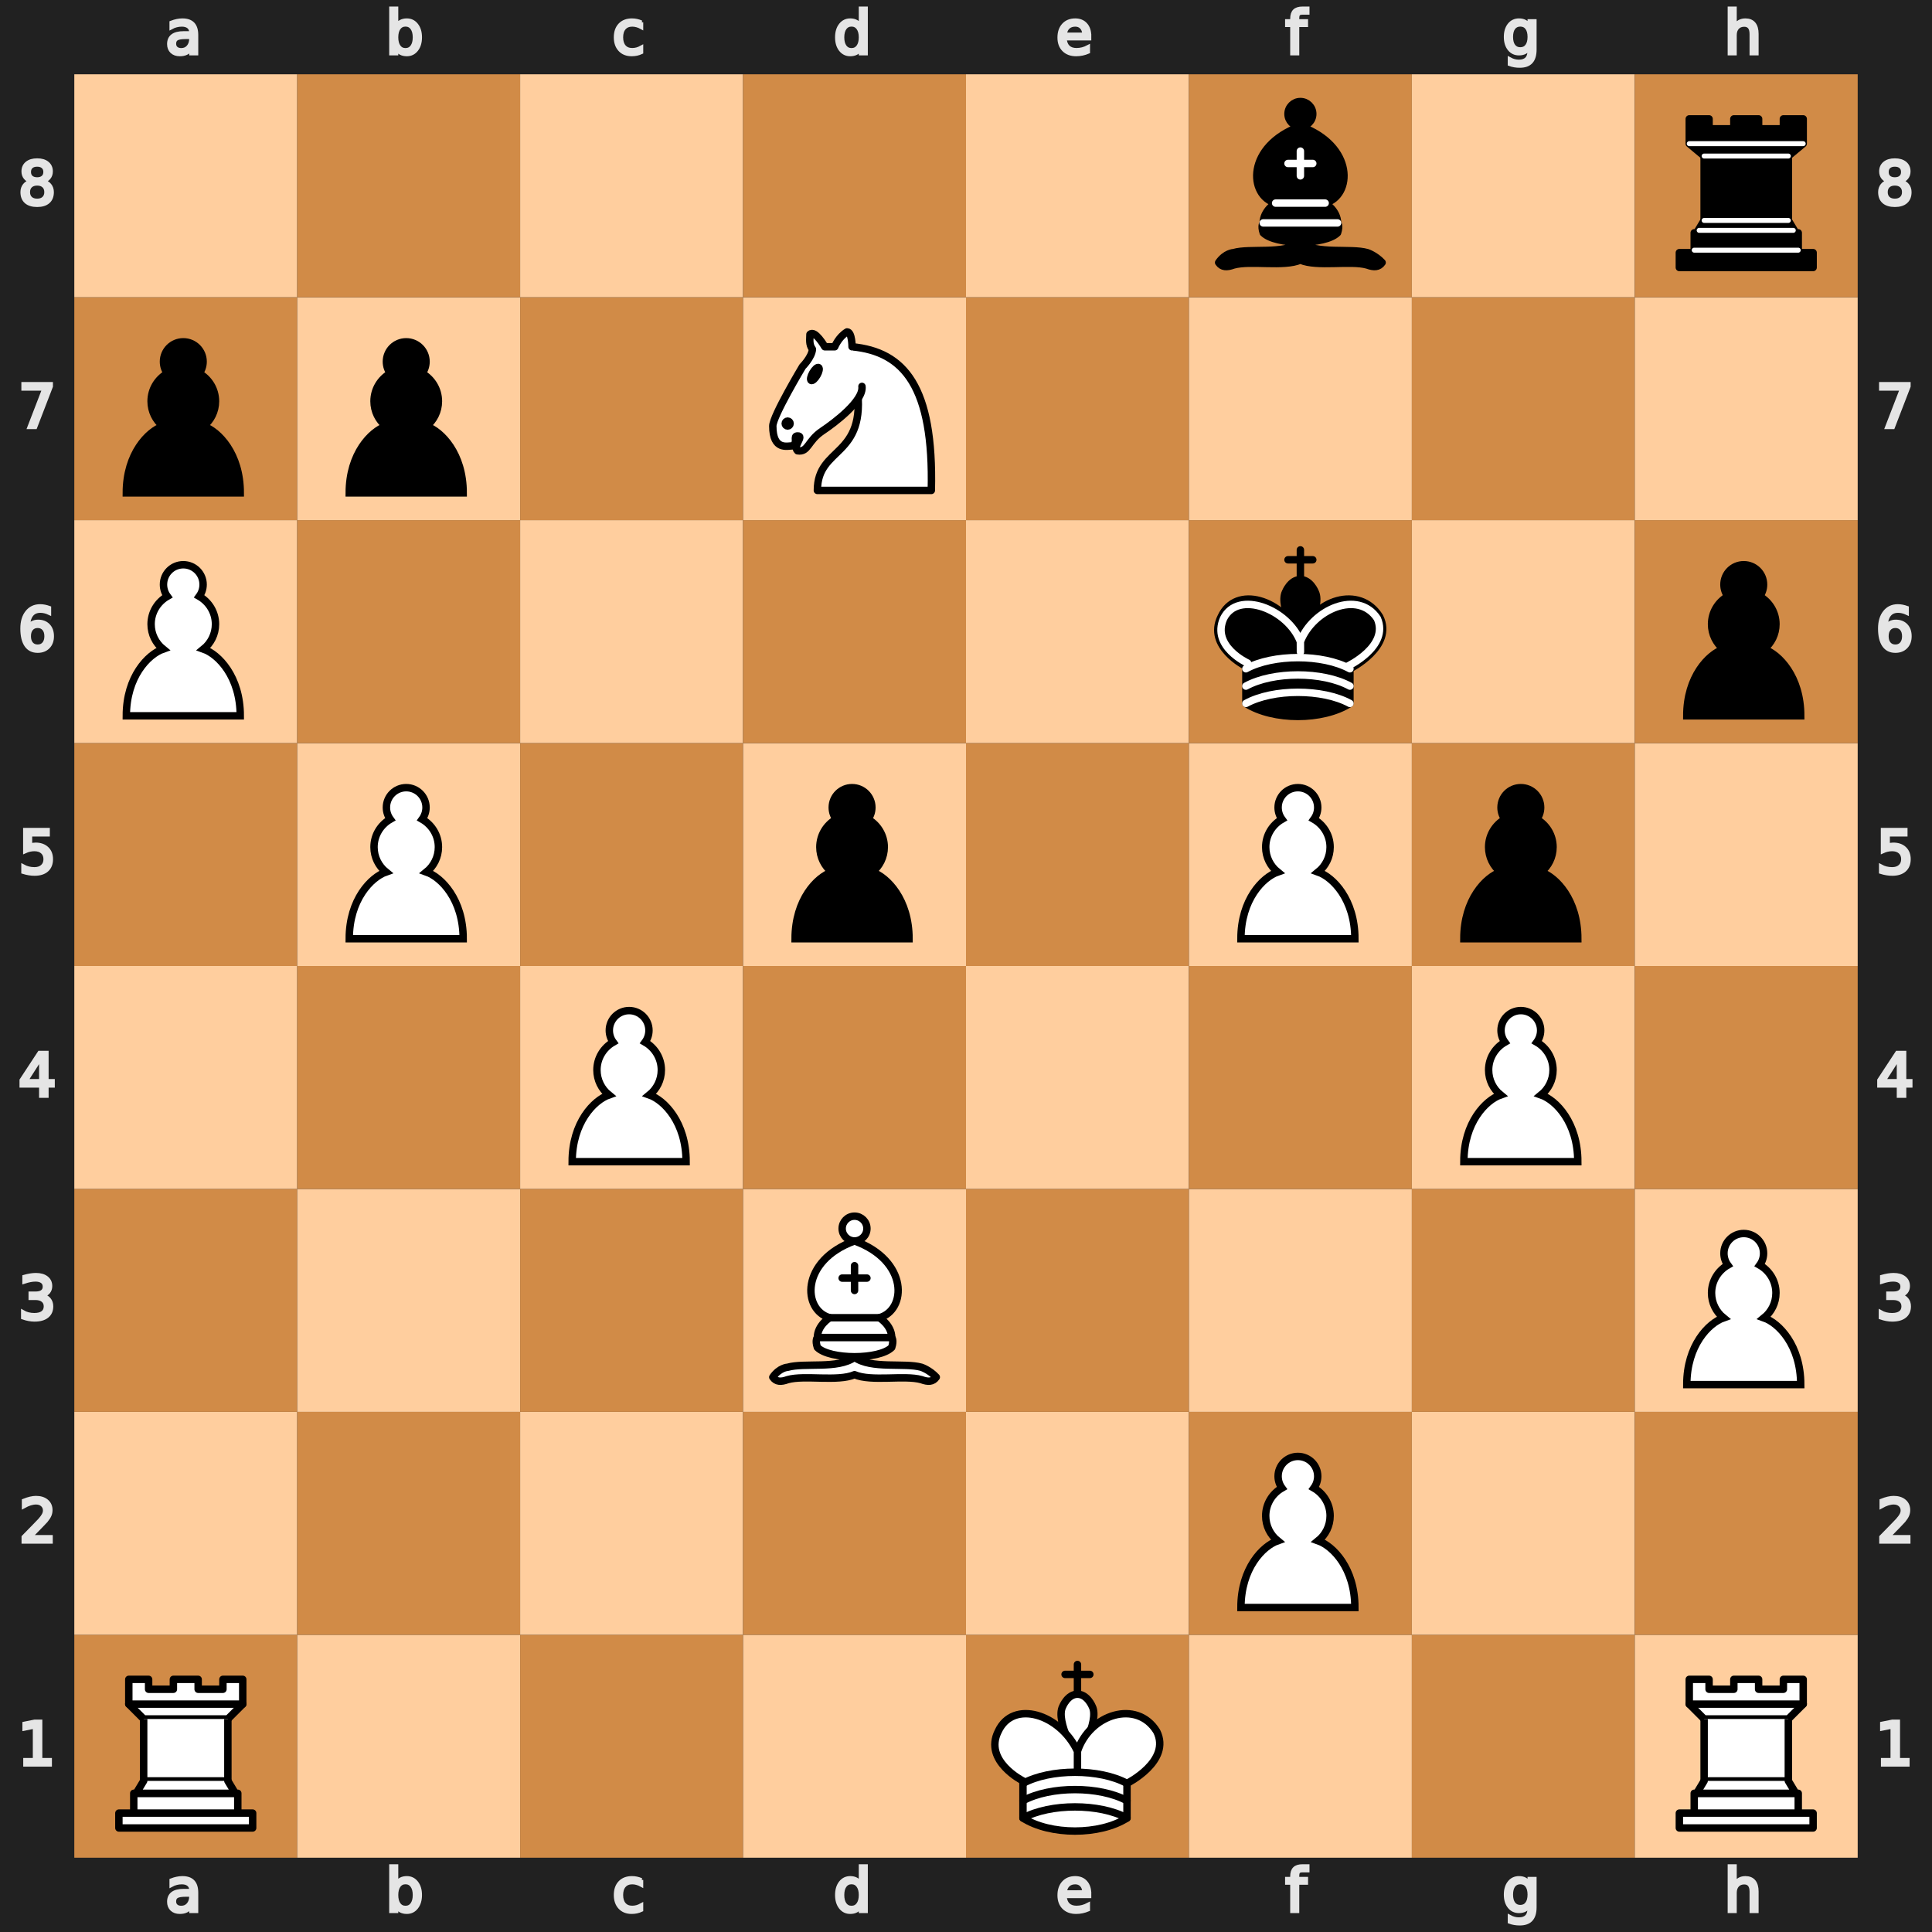
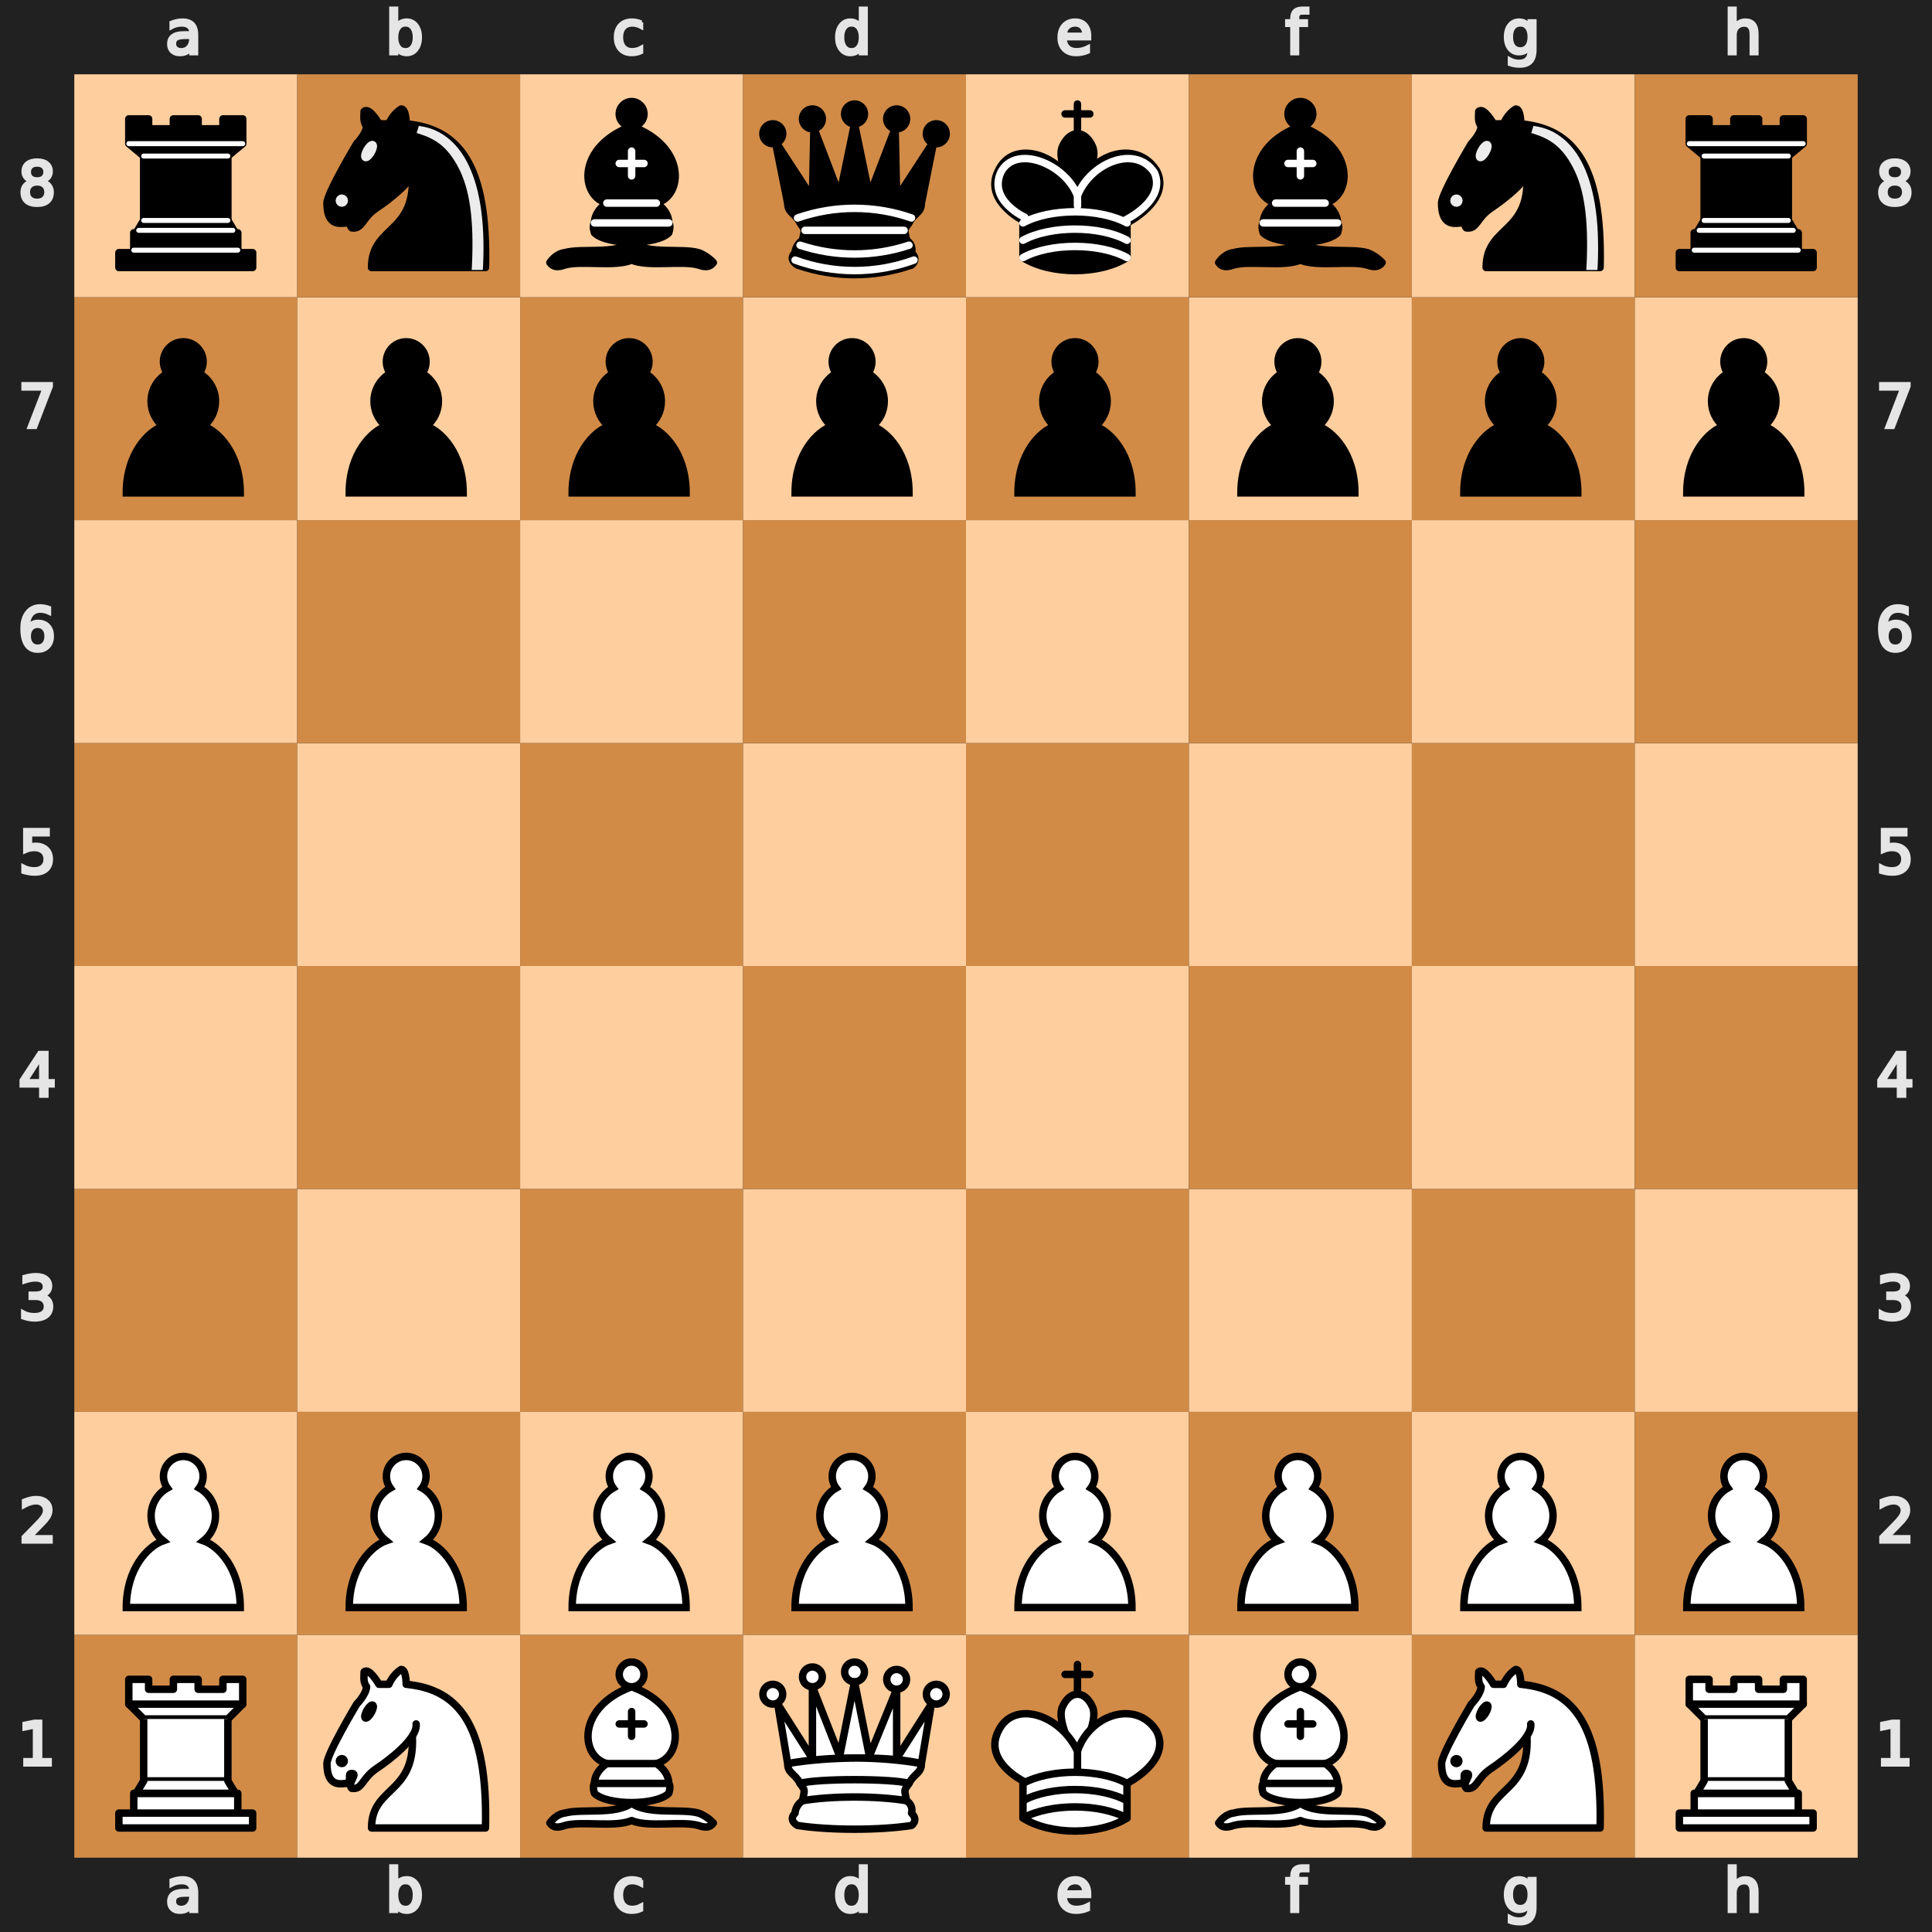
<svg xmlns="http://www.w3.org/2000/svg" xmlns:xlink="http://www.w3.org/1999/xlink" version="1.1" viewBox="0 0 390 390">
  <defs>
    <g id="white-pawn" class="white pawn">
      <path d="M22 9c-2.21 0-4 1.79-4 4 0 .89.29 1.71.78 2.38-1.95 1.12-3.28 3.21-3.28 5.62 0 2.03.94 3.84 2.41 5.03-3 1.06-7.41 5.55-7.41 13.47h23c0-7.92-4.41-12.41-7.41-13.47 1.47-1.19 2.41-3 2.41-5.03 0-2.41-1.33-4.5-3.28-5.62.49-.67.78-1.49.78-2.38 0-2.21-1.79-4-4-4z" fill="#fff" stroke="#000" stroke-width="1.5" stroke-linecap="round" />
    </g>
    <g id="white-knight" class="white knight" fill="none" fill-rule="evenodd" stroke="#000" stroke-width="1.5" stroke-linecap="round" stroke-linejoin="round">
      <path d="M 22,10 C 32.5,11 38.5,18 38,39 L 15,39 C 15,30 25,32.5 23,18" style="fill:#ffffff; stroke:#000000;" />
      <path d="M 24,18 C 24.38,20.91 18.45,25.37 16,27 C 13,29 13.18,31.34 11,31 C 9.958,30.06 12.41,27.96 11,28 C 10,28 11.19,29.23 10,30 C 9,30 5.997,31 6,26 C 6,24 12,14 12,14 C 12,14 13.89,12.1 14,10.5 C 13.27,9.506 13.5,8.5 13.5,7.5 C 14.5,6.5 16.5,10 16.5,10 L 18.5,10 C 18.5,10 19.28,8.008 21,7 C 22,7 22,10 22,10" style="fill:#ffffff; stroke:#000000;" />
      <path d="M 9.5 25.5 A 0.5 0.5 0 1 1 8.5,25.5 A 0.5 0.5 0 1 1 9.5 25.5 z" style="fill:#000000; stroke:#000000;" />
      <path d="M 15 15.5 A 0.5 1.5 0 1 1 14,15.5 A 0.5 1.5 0 1 1 15 15.5 z" transform="matrix(0.866,0.5,-0.5,0.866,9.693,-5.173)" style="fill:#000000; stroke:#000000;" />
    </g>
    <g id="white-bishop" class="white bishop" fill="none" fill-rule="evenodd" stroke="#000" stroke-width="1.5" stroke-linecap="round" stroke-linejoin="round">
      <g fill="#fff" stroke-linecap="butt">
        <path d="M9 36c3.39-.97 10.11.43 13.5-2 3.39 2.43 10.11 1.03 13.5 2 0 0 1.65.54 3 2-.68.97-1.65.99-3 .5-3.39-.97-10.11.46-13.5-1-3.39 1.46-10.11.03-13.5 1-1.354.49-2.323.47-3-.5 1.354-1.94 3-2 3-2zM15 32c2.5 2.5 12.5 2.5 15 0 .5-1.5 0-2 0-2 0-2.5-2.5-4-2.5-4 5.5-1.5 6-11.5-5-15.5-11 4-10.5 14-5 15.5 0 0-2.5 1.5-2.5 4 0 0-.5.5 0 2zM25 8a2.5 2.5 0 1 1-5 0 2.5 2.5 0 1 1 5 0z" />
      </g>
      <path d="M17.5 26h10M15 30h15m-7.5-14.5v5M20 18h5" stroke-linejoin="miter" />
    </g>
    <g id="white-rook" class="white rook" fill="#fff" fill-rule="evenodd" stroke="#000" stroke-width="1.5" stroke-linecap="round" stroke-linejoin="round">
      <path d="M9 39h27v-3H9v3zM12 36v-4h21v4H12zM11 14V9h4v2h5V9h5v2h5V9h4v5" stroke-linecap="butt" />
      <path d="M34 14l-3 3H14l-3-3" />
      <path d="M31 17v12.5H14V17" stroke-linecap="butt" stroke-linejoin="miter" />
      <path d="M31 29.5l1.5 2.5h-20l1.5-2.5" />
      <path d="M11 14h23" fill="none" stroke-linejoin="miter" />
    </g>
+     <g id="white-queen" class="white queen" fill="#fff" fill-rule="evenodd" stroke="#000" stroke-width="1.5" stroke-linecap="round" stroke-linejoin="round">
+       <path d="M8 12a2 2 0 1 1-4 0 2 2 0 1 1 4 0zM24.5 7.5a2 2 0 1 1-4 0 2 2 0 1 1 4 0zM41 12a2 2 0 1 1-4 0 2 2 0 1 1 4 0zM16 8.5a2 2 0 1 1-4 0 2 2 0 1 1 4 0zM33 9a2 2 0 1 1-4 0 2 2 0 1 1 4 0z" />
+       <path d="M9 26c8.5-1.5 21-1.5 27 0l2-12-7 11V11l-5.5 13.5-3-15-3 15-5.5-14V25L7 14l2 12zM9 26c0 2 1.5 2 2.5 4 1 1.5 1 1 .5 3.5-1.5 1-1.5 2.5-1.5 2.5-1.5 1.5.5 2.5.5 2.5 6.5 1 16.5 1 23 0 0 0 1.5-1 0-2.5 0 0 .5-1.5-1-2.5-.5-2.5-.5-2 .5-3.5 1-2 2.5-2 2.5-4-8.5-1.5-18.5-1.5-27 0z" stroke-linecap="butt" />
+       <path d="M11.5 30c3.5-1 18.5-1 22 0M12 33.5c6-1 15-1 21 0" fill="none" />
+     </g>
    <g id="white-king" class="white king" fill="none" fill-rule="evenodd" stroke="#000" stroke-width="1.5" stroke-linecap="round" stroke-linejoin="round">
      <path d="M22.5 11.63V6M20 8h5" stroke-linejoin="miter" />
      <path d="M22.5 25s4.5-7.5 3-10.5c0 0-1-2.5-3-2.5s-3 2.5-3 2.5c-1.5 3 3 10.5 3 10.5" fill="#fff" stroke-linecap="butt" stroke-linejoin="miter" />
      <path d="M11.5 37c5.5 3.5 15.5 3.5 21 0v-7s9-4.5 6-10.5c-4-6.5-13.5-3.5-16 4V27v-3.5c-3.5-7.5-13-10.5-16-4-3 6 5 10 5 10V37z" fill="#fff" />
      <path d="M11.5 30c5.5-3 15.5-3 21 0m-21 3.5c5.5-3 15.5-3 21 0m-21 3.5c5.5-3 15.5-3 21 0" />
    </g>
    <g id="black-pawn" class="black pawn">
      <path d="M22 9c-2.21 0-4 1.79-4 4 0 .89.29 1.71.78 2.38-1.95 1.12-3.28 3.21-3.28 5.62 0 2.03.94 3.84 2.41 5.03-3 1.06-7.41 5.55-7.41 13.47h23c0-7.92-4.41-12.41-7.41-13.47 1.47-1.19 2.41-3 2.41-5.03 0-2.41-1.33-4.5-3.28-5.62.49-.67.78-1.49.78-2.38 0-2.21-1.79-4-4-4z" stroke="#000" stroke-width="1.5" stroke-linecap="round" />
    </g>
+     <g id="black-knight" class="black knight" fill="none" fill-rule="evenodd" stroke="#000" stroke-width="1.5" stroke-linecap="round" stroke-linejoin="round">
+       <path d="M 22,10 C 32.5,11 38.5,18 38,39 L 15,39 C 15,30 25,32.5 23,18" style="fill:#000000; stroke:#000000;" />
+       <path d="M 24,18 C 24.38,20.91 18.45,25.37 16,27 C 13,29 13.18,31.34 11,31 C 9.958,30.06 12.41,27.96 11,28 C 10,28 11.19,29.23 10,30 C 9,30 5.997,31 6,26 C 6,24 12,14 12,14 C 12,14 13.89,12.1 14,10.5 C 13.27,9.506 13.5,8.5 13.5,7.5 C 14.5,6.5 16.5,10 16.5,10 L 18.5,10 C 18.5,10 19.28,8.008 21,7 C 22,7 22,10 22,10" style="fill:#000000; stroke:#000000;" />
+       <path d="M 9.5 25.5 A 0.5 0.5 0 1 1 8.5,25.5 A 0.5 0.5 0 1 1 9.5 25.5 z" style="fill:#ececec; stroke:#ececec;" />
+       <path d="M 15 15.5 A 0.5 1.5 0 1 1 14,15.5 A 0.5 1.5 0 1 1 15 15.5 z" transform="matrix(0.866,0.5,-0.5,0.866,9.693,-5.173)" style="fill:#ececec; stroke:#ececec;" />
+       <path d="M 24.55,10.4 L 24.1,11.85 L 24.6,12 C 27.75,13 30.25,14.49 32.5,18.75 C 34.75,23.01 35.75,29.06 35.25,39 L 35.2,39.5 L 37.45,39.5 L 37.5,39 C 38,28.94 36.62,22.15 34.25,17.66 C 31.88,13.17 28.46,11.02 25.06,10.5 L 24.55,10.4 z " style="fill:#ececec; stroke:none;" />
+     </g>
    <g id="black-bishop" class="black bishop" fill="none" fill-rule="evenodd" stroke="#000" stroke-width="1.5" stroke-linecap="round" stroke-linejoin="round">
      <path d="M9 36c3.39-.97 10.11.43 13.5-2 3.39 2.43 10.11 1.03 13.5 2 0 0 1.65.54 3 2-.68.97-1.65.99-3 .5-3.39-.97-10.11.46-13.5-1-3.39 1.46-10.11.03-13.5 1-1.354.49-2.323.47-3-.5 1.354-1.94 3-2 3-2zm6-4c2.5 2.5 12.5 2.5 15 0 .5-1.5 0-2 0-2 0-2.5-2.5-4-2.5-4 5.5-1.5 6-11.5-5-15.5-11 4-10.5 14-5 15.5 0 0-2.5 1.5-2.5 4 0 0-.5.5 0 2zM25 8a2.5 2.5 0 1 1-5 0 2.5 2.5 0 1 1 5 0z" fill="#000" stroke-linecap="butt" />
      <path d="M17.5 26h10M15 30h15m-7.5-14.5v5M20 18h5" stroke="#fff" stroke-linejoin="miter" />
    </g>
    <g id="black-rook" class="black rook" fill="#000" fill-rule="evenodd" stroke="#000" stroke-width="1.5" stroke-linecap="round" stroke-linejoin="round">
      <path d="M9 39h27v-3H9v3zM12.5 32l1.5-2.5h17l1.5 2.5h-20zM12 36v-4h21v4H12z" stroke-linecap="butt" />
      <path d="M14 29.5v-13h17v13H14z" stroke-linecap="butt" stroke-linejoin="miter" />
      <path d="M14 16.5L11 14h23l-3 2.5H14zM11 14V9h4v2h5V9h5v2h5V9h4v5H11z" stroke-linecap="butt" />
      <path d="M12 35.5h21M13 31.5h19M14 29.5h17M14 16.5h17M11 14h23" fill="none" stroke="#fff" stroke-width="1" stroke-linejoin="miter" />
+     </g>
+     <g id="black-queen" class="black queen" fill="#000" fill-rule="evenodd" stroke="#000" stroke-width="1.5" stroke-linecap="round" stroke-linejoin="round">
+       <g fill="#000" stroke="none">
+         <circle cx="6" cy="12" r="2.75" />
+         <circle cx="14" cy="9" r="2.75" />
+         <circle cx="22.5" cy="8" r="2.75" />
+         <circle cx="31" cy="9" r="2.75" />
+         <circle cx="39" cy="12" r="2.75" />
+       </g>
+       <path d="M9 26c8.5-1.5 21-1.5 27 0l2.5-12.5L31 25l-.3-14.1-5.2 13.6-3-14.5-3 14.5-5.2-13.6L14 25 6.5 13.5 9 26zM9 26c0 2 1.5 2 2.5 4 1 1.5 1 1 .5 3.5-1.5 1-1.5 2.5-1.5 2.5-1.5 1.5.5 2.5.5 2.5 6.5 1 16.5 1 23 0 0 0 1.5-1 0-2.5 0 0 .5-1.5-1-2.5-.5-2.5-.5-2 .5-3.5 1-2 2.5-2 2.5-4-8.5-1.5-18.5-1.5-27 0z" stroke-linecap="butt" />
+       <path d="M11 38.5a35 35 1 0 0 23 0" fill="none" stroke-linecap="butt" />
+       <path d="M11 29a35 35 1 0 1 23 0M12.5 31.5h20M11.5 34.5a35 35 1 0 0 22 0M10.5 37.5a35 35 1 0 0 24 0" fill="none" stroke="#fff" />
    </g>
    <g id="black-king" class="black king" fill="none" fill-rule="evenodd" stroke="#000" stroke-width="1.5" stroke-linecap="round" stroke-linejoin="round">
      <path d="M22.5 11.63V6" stroke-linejoin="miter" />
      <path d="M22.5 25s4.5-7.5 3-10.5c0 0-1-2.5-3-2.5s-3 2.5-3 2.5c-1.5 3 3 10.5 3 10.5" fill="#000" stroke-linecap="butt" stroke-linejoin="miter" />
      <path d="M11.5 37c5.5 3.5 15.5 3.5 21 0v-7s9-4.5 6-10.5c-4-6.5-13.5-3.5-16 4V27v-3.5c-3.5-7.5-13-10.5-16-4-3 6 5 10 5 10V37z" fill="#000" />
      <path d="M20 8h5" stroke-linejoin="miter" />
      <path d="M32 29.5s8.5-4 6.03-9.65C34.15 14 25 18 22.5 24.5l.01 2.1-.01-2.1C20 18 9.906 14 6.997 19.85c-2.497 5.65 4.853 9 4.853 9M11.5 30c5.5-3 15.5-3 21 0m-21 3.5c5.5-3 15.5-3 21 0m-21 3.5c5.5-3 15.5-3 21 0" stroke="#fff" />
    </g>
  </defs>
  <rect x="0" y="0" width="390" height="390" fill="#212121" />
  <g transform="translate(20, 0) scale(0.75, 0.75)" fill="#e5e5e5" stroke="#e5e5e5">
    <path d="M23.328 10.016q-1.742 0-2.414.398-.672.398-.672 1.36 0 .765.5 1.218.508.445 1.375.445 1.196 0 1.914-.843.727-.852.727-2.258v-.32zm2.867-.594v4.992h-1.437v-1.328q-.492.797-1.227 1.18-.734.375-1.797.375-1.343 0-2.14-.75-.79-.758-.79-2.024 0-1.476.985-2.226.992-.75 2.953-.75h2.016V8.75q0-.992-.656-1.531-.649-.547-1.829-.547-.75 0-1.46.18-.711.18-1.368.539V6.062q.79-.304 1.532-.453.742-.156 1.445-.156 1.898 0 2.836.984.937.985.937 2.985z" />
  </g>
  <g transform="translate(20, 375) scale(0.75, 0.75)" fill="#e5e5e5" stroke="#e5e5e5">
    <path d="M23.328 10.016q-1.742 0-2.414.398-.672.398-.672 1.36 0 .765.5 1.218.508.445 1.375.445 1.196 0 1.914-.843.727-.852.727-2.258v-.32zm2.867-.594v4.992h-1.437v-1.328q-.492.797-1.227 1.18-.734.375-1.797.375-1.343 0-2.14-.75-.79-.758-.79-2.024 0-1.476.985-2.226.992-.75 2.953-.75h2.016V8.75q0-.992-.656-1.531-.649-.547-1.829-.547-.75 0-1.46.18-.711.18-1.368.539V6.062q.79-.304 1.532-.453.742-.156 1.445-.156 1.898 0 2.836.984.937.985.937 2.985z" />
  </g>
  <g transform="translate(65, 0) scale(0.75, 0.75)" fill="#e5e5e5" stroke="#e5e5e5">
    <path d="M24.922 10.047q0-1.586-.656-2.485-.649-.906-1.79-.906-1.14 0-1.796.906-.649.899-.649 2.485 0 1.586.649 2.492.656.898 1.797.898 1.14 0 1.789-.898.656-.906.656-2.492zm-4.89-3.055q.452-.781 1.14-1.156.695-.383 1.656-.383 1.594 0 2.586 1.266 1 1.265 1 3.328 0 2.062-1 3.328-.992 1.266-2.586 1.266-.96 0-1.656-.375-.688-.383-1.14-1.164v1.312h-1.446V2.258h1.445z" />
  </g>
  <g transform="translate(65, 375) scale(0.75, 0.75)" fill="#e5e5e5" stroke="#e5e5e5">
    <path d="M24.922 10.047q0-1.586-.656-2.485-.649-.906-1.79-.906-1.14 0-1.796.906-.649.899-.649 2.485 0 1.586.649 2.492.656.898 1.797.898 1.14 0 1.789-.898.656-.906.656-2.492zm-4.89-3.055q.452-.781 1.14-1.156.695-.383 1.656-.383 1.594 0 2.586 1.266 1 1.265 1 3.328 0 2.062-1 3.328-.992 1.266-2.586 1.266-.96 0-1.656-.375-.688-.383-1.14-1.164v1.312h-1.446V2.258h1.445z" />
  </g>
  <g transform="translate(110, 0) scale(0.75, 0.75)" fill="#e5e5e5" stroke="#e5e5e5">
    <path d="M25.96 6v1.344q-.608-.336-1.226-.5-.609-.172-1.234-.172-1.398 0-2.172.89-.773.883-.773 2.485 0 1.601.773 2.492.774.883 2.172.883.625 0 1.234-.164.618-.172 1.227-.508v1.328q-.602.281-1.25.422-.64.14-1.367.14-1.977 0-3.14-1.242-1.165-1.242-1.165-3.351 0-2.14 1.172-3.367 1.18-1.227 3.227-1.227.664 0 1.296.14.633.134 1.227.407z" />
  </g>
  <g transform="translate(110, 375) scale(0.75, 0.75)" fill="#e5e5e5" stroke="#e5e5e5">
    <path d="M25.96 6v1.344q-.608-.336-1.226-.5-.609-.172-1.234-.172-1.398 0-2.172.89-.773.883-.773 2.485 0 1.601.773 2.492.774.883 2.172.883.625 0 1.234-.164.618-.172 1.227-.508v1.328q-.602.281-1.25.422-.64.14-1.367.14-1.977 0-3.14-1.242-1.165-1.242-1.165-3.351 0-2.14 1.172-3.367 1.18-1.227 3.227-1.227.664 0 1.296.14.633.134 1.227.407z" />
  </g>
  <g transform="translate(155, 0) scale(0.75, 0.75)" fill="#e5e5e5" stroke="#e5e5e5">
    <path d="M24.973 6.992V2.258h1.437v12.156h-1.437v-1.312q-.453.78-1.149 1.164-.687.375-1.656.375-1.586 0-2.586-1.266-.992-1.266-.992-3.328 0-2.063.992-3.328 1-1.266 2.586-1.266.969 0 1.656.383.696.375 1.149 1.156zm-4.899 3.055q0 1.586.649 2.492.656.898 1.797.898 1.14 0 1.796-.898.657-.906.657-2.492 0-1.586-.657-2.485-.656-.906-1.796-.906-1.141 0-1.797.906-.649.899-.649 2.485z" />
  </g>
  <g transform="translate(155, 375) scale(0.75, 0.75)" fill="#e5e5e5" stroke="#e5e5e5">
    <path d="M24.973 6.992V2.258h1.437v12.156h-1.437v-1.312q-.453.78-1.149 1.164-.687.375-1.656.375-1.586 0-2.586-1.266-.992-1.266-.992-3.328 0-2.063.992-3.328 1-1.266 2.586-1.266.969 0 1.656.383.696.375 1.149 1.156zm-4.899 3.055q0 1.586.649 2.492.656.898 1.797.898 1.14 0 1.796-.898.657-.906.657-2.492 0-1.586-.657-2.485-.656-.906-1.796-.906-1.141 0-1.797.906-.649.899-.649 2.485z" />
  </g>
  <g transform="translate(200, 0) scale(0.75, 0.75)" fill="#e5e5e5" stroke="#e5e5e5">
    <path d="M26.555 9.68v.703h-6.61q.094 1.484.89 2.265.806.774 2.235.774.828 0 1.602-.203.781-.203 1.547-.61v1.36q-.774.328-1.586.5-.813.172-1.649.172-2.093 0-3.32-1.22-1.219-1.218-1.219-3.296 0-2.148 1.157-3.406 1.164-1.266 3.132-1.266 1.766 0 2.79 1.14 1.03 1.134 1.03 3.087zm-1.438-.422q-.015-1.18-.664-1.883-.64-.703-1.703-.703-1.203 0-1.93.68-.718.68-.828 1.914z" />
  </g>
  <g transform="translate(200, 375) scale(0.75, 0.75)" fill="#e5e5e5" stroke="#e5e5e5">
    <path d="M26.555 9.68v.703h-6.61q.094 1.484.89 2.265.806.774 2.235.774.828 0 1.602-.203.781-.203 1.547-.61v1.36q-.774.328-1.586.5-.813.172-1.649.172-2.093 0-3.32-1.22-1.219-1.218-1.219-3.296 0-2.148 1.157-3.406 1.164-1.266 3.132-1.266 1.766 0 2.79 1.14 1.03 1.134 1.03 3.087zm-1.438-.422q-.015-1.18-.664-1.883-.64-.703-1.703-.703-1.203 0-1.93.68-.718.68-.828 1.914z" />
  </g>
  <g transform="translate(245, 0) scale(0.75, 0.75)" fill="#e5e5e5" stroke="#e5e5e5">
    <path d="M25.285 2.258v1.195H23.91q-.773 0-1.078.313-.297.312-.297 1.125v.773h2.367v1.117h-2.367v7.633H21.09V6.781h-1.375V5.664h1.375v-.61q0-1.46.68-2.124.68-.672 2.156-.672z" />
  </g>
  <g transform="translate(245, 375) scale(0.75, 0.75)" fill="#e5e5e5" stroke="#e5e5e5">
    <path d="M25.285 2.258v1.195H23.91q-.773 0-1.078.313-.297.312-.297 1.125v.773h2.367v1.117h-2.367v7.633H21.09V6.781h-1.375V5.664h1.375v-.61q0-1.46.68-2.124.68-.672 2.156-.672z" />
  </g>
  <g transform="translate(290, 0) scale(0.75, 0.75)" fill="#e5e5e5" stroke="#e5e5e5">
    <path d="M24.973 9.937q0-1.562-.649-2.421-.64-.86-1.804-.86-1.157 0-1.805.86-.64.859-.64 2.421 0 1.555.64 2.415.648.859 1.805.859 1.164 0 1.804-.86.649-.859.649-2.414zm1.437 3.391q0 2.234-.992 3.32-.992 1.094-3.04 1.094-.757 0-1.429-.117-.672-.11-1.304-.344v-1.398q.632.344 1.25.508.617.164 1.257.164 1.414 0 2.118-.743.703-.734.703-2.226v-.711q-.446.773-1.141 1.156-.695.383-1.664.383-1.61 0-2.594-1.227-.984-1.226-.984-3.25 0-2.03.984-3.257.985-1.227 2.594-1.227.969 0 1.664.383t1.14 1.156V5.664h1.438z" />
  </g>
  <g transform="translate(290, 375) scale(0.75, 0.75)" fill="#e5e5e5" stroke="#e5e5e5">
    <path d="M24.973 9.937q0-1.562-.649-2.421-.64-.86-1.804-.86-1.157 0-1.805.86-.64.859-.64 2.421 0 1.555.64 2.415.648.859 1.805.859 1.164 0 1.804-.86.649-.859.649-2.414zm1.437 3.391q0 2.234-.992 3.32-.992 1.094-3.04 1.094-.757 0-1.429-.117-.672-.11-1.304-.344v-1.398q.632.344 1.25.508.617.164 1.257.164 1.414 0 2.118-.743.703-.734.703-2.226v-.711q-.446.773-1.141 1.156-.695.383-1.664.383-1.61 0-2.594-1.227-.984-1.226-.984-3.25 0-2.03.984-3.257.985-1.227 2.594-1.227.969 0 1.664.383t1.14 1.156V5.664h1.438z" />
  </g>
  <g transform="translate(335, 0) scale(0.75, 0.75)" fill="#e5e5e5" stroke="#e5e5e5">
    <path d="M26.164 9.133v5.281h-1.437V9.18q0-1.243-.485-1.86-.484-.617-1.453-.617-1.164 0-1.836.742-.672.742-.672 2.024v4.945h-1.445V2.258h1.445v4.765q.516-.789 1.211-1.18.703-.39 1.617-.39 1.508 0 2.282.938.773.93.773 2.742z" />
  </g>
  <g transform="translate(335, 375) scale(0.75, 0.75)" fill="#e5e5e5" stroke="#e5e5e5">
    <path d="M26.164 9.133v5.281h-1.437V9.18q0-1.243-.485-1.86-.484-.617-1.453-.617-1.164 0-1.836.742-.672.742-.672 2.024v4.945h-1.445V2.258h1.445v4.765q.516-.789 1.211-1.18.703-.39 1.617-.39 1.508 0 2.282.938.773.93.773 2.742z" />
  </g>
  <g transform="translate(0, 335) scale(0.75, 0.75)" fill="#e5e5e5" stroke="#e5e5e5">
    <path d="M6.754 26.996h2.578v-8.898l-2.805.562v-1.437l2.79-.563h1.578v10.336h2.578v1.328h-6.72z" />
  </g>
  <g transform="translate(375, 335) scale(0.75, 0.75)" fill="#e5e5e5" stroke="#e5e5e5">
    <path d="M6.754 26.996h2.578v-8.898l-2.805.562v-1.437l2.79-.563h1.578v10.336h2.578v1.328h-6.72z" />
  </g>
  <g transform="translate(0, 290) scale(0.75, 0.75)" fill="#e5e5e5" stroke="#e5e5e5">
    <path d="M8.195 26.996h5.508v1.328H6.297v-1.328q.898-.93 2.445-2.492 1.555-1.57 1.953-2.024.758-.851 1.055-1.437.305-.594.305-1.164 0-.93-.657-1.516-.648-.586-1.695-.586-.742 0-1.57.258-.82.258-1.758.781v-1.593q.953-.383 1.781-.578.828-.196 1.516-.196 1.812 0 2.89.906 1.079.907 1.079 2.422 0 .72-.274 1.368-.265.64-.976 1.515-.196.227-1.243 1.313-1.046 1.078-2.953 3.023z" />
  </g>
  <g transform="translate(375, 290) scale(0.75, 0.75)" fill="#e5e5e5" stroke="#e5e5e5">
    <path d="M8.195 26.996h5.508v1.328H6.297v-1.328q.898-.93 2.445-2.492 1.555-1.57 1.953-2.024.758-.851 1.055-1.437.305-.594.305-1.164 0-.93-.657-1.516-.648-.586-1.695-.586-.742 0-1.57.258-.82.258-1.758.781v-1.593q.953-.383 1.781-.578.828-.196 1.516-.196 1.812 0 2.89.906 1.079.907 1.079 2.422 0 .72-.274 1.368-.265.64-.976 1.515-.196.227-1.243 1.313-1.046 1.078-2.953 3.023z" />
  </g>
  <g transform="translate(0, 245) scale(0.75, 0.75)" fill="#e5e5e5" stroke="#e5e5e5">
    <path d="M11.434 22.035q1.132.242 1.765 1.008.64.766.64 1.89 0 1.727-1.187 2.672-1.187.946-3.375.946-.734 0-1.515-.149-.774-.14-1.602-.43V26.45q.656.383 1.438.578.78.196 1.632.196 1.485 0 2.258-.586.782-.586.782-1.703 0-1.032-.727-1.61-.719-.586-2.008-.586h-1.36v-1.297h1.423q1.164 0 1.78-.46.618-.47.618-1.344 0-.899-.64-1.375-.633-.485-1.82-.485-.65 0-1.391.141-.743.14-1.633.437V16.95q.898-.25 1.68-.375.788-.125 1.484-.125 1.797 0 2.844.82 1.046.813 1.046 2.204 0 .968-.554 1.64-.555.664-1.578.922z" />
  </g>
  <g transform="translate(375, 245) scale(0.75, 0.75)" fill="#e5e5e5" stroke="#e5e5e5">
    <path d="M11.434 22.035q1.132.242 1.765 1.008.64.766.64 1.89 0 1.727-1.187 2.672-1.187.946-3.375.946-.734 0-1.515-.149-.774-.14-1.602-.43V26.45q.656.383 1.438.578.78.196 1.632.196 1.485 0 2.258-.586.782-.586.782-1.703 0-1.032-.727-1.61-.719-.586-2.008-.586h-1.36v-1.297h1.423q1.164 0 1.78-.46.618-.47.618-1.344 0-.899-.64-1.375-.633-.485-1.82-.485-.65 0-1.391.141-.743.14-1.633.437V16.95q.898-.25 1.68-.375.788-.125 1.484-.125 1.797 0 2.844.82 1.046.813 1.046 2.204 0 .968-.554 1.64-.555.664-1.578.922z" />
  </g>
  <g transform="translate(0, 200) scale(0.75, 0.75)" fill="#e5e5e5" stroke="#e5e5e5">
    <path d="M11.016 18.035L7.03 24.262h3.985zm-.414-1.375h1.984v7.602h1.664v1.312h-1.664v2.75h-1.57v-2.75H5.75v-1.523z" />
  </g>
  <g transform="translate(375, 200) scale(0.75, 0.75)" fill="#e5e5e5" stroke="#e5e5e5">
    <path d="M11.016 18.035L7.03 24.262h3.985zm-.414-1.375h1.984v7.602h1.664v1.312h-1.664v2.75h-1.57v-2.75H5.75v-1.523z" />
  </g>
  <g transform="translate(0, 155) scale(0.75, 0.75)" fill="#e5e5e5" stroke="#e5e5e5">
    <path d="M6.719 16.66h6.195v1.328h-4.75v2.86q.344-.118.688-.172.343-.063.687-.063 1.953 0 3.094 1.07 1.14 1.07 1.14 2.899 0 1.883-1.171 2.93-1.172 1.039-3.305 1.039-.735 0-1.5-.125-.758-.125-1.57-.375v-1.586q.703.383 1.453.57.75.188 1.586.188 1.351 0 2.14-.711.79-.711.79-1.93 0-1.219-.79-1.93-.789-.71-2.14-.71-.633 0-1.266.14-.625.14-1.281.438z" />
  </g>
  <g transform="translate(375, 155) scale(0.75, 0.75)" fill="#e5e5e5" stroke="#e5e5e5">
    <path d="M6.719 16.66h6.195v1.328h-4.75v2.86q.344-.118.688-.172.343-.063.687-.063 1.953 0 3.094 1.07 1.14 1.07 1.14 2.899 0 1.883-1.171 2.93-1.172 1.039-3.305 1.039-.735 0-1.5-.125-.758-.125-1.57-.375v-1.586q.703.383 1.453.57.75.188 1.586.188 1.351 0 2.14-.711.79-.711.79-1.93 0-1.219-.79-1.93-.789-.71-2.14-.71-.633 0-1.266.14-.625.14-1.281.438z" />
  </g>
  <g transform="translate(0, 110) scale(0.75, 0.75)" fill="#e5e5e5" stroke="#e5e5e5">
    <path d="M10.137 21.863q-1.063 0-1.688.727-.617.726-.617 1.992 0 1.258.617 1.992.625.727 1.688.727 1.062 0 1.68-.727.624-.734.624-1.992 0-1.266-.625-1.992-.617-.727-1.68-.727zm3.133-4.945v1.437q-.594-.28-1.204-.43-.601-.148-1.195-.148-1.562 0-2.39 1.055-.82 1.055-.938 3.188.46-.68 1.156-1.04.696-.367 1.531-.367 1.758 0 2.774 1.07 1.023 1.063 1.023 2.899 0 1.797-1.062 2.883-1.063 1.086-2.828 1.086-2.024 0-3.094-1.547-1.07-1.555-1.07-4.5 0-2.766 1.312-4.406 1.313-1.649 3.524-1.649.593 0 1.195.117.61.118 1.266.352z" />
  </g>
  <g transform="translate(375, 110) scale(0.75, 0.75)" fill="#e5e5e5" stroke="#e5e5e5">
    <path d="M10.137 21.863q-1.063 0-1.688.727-.617.726-.617 1.992 0 1.258.617 1.992.625.727 1.688.727 1.062 0 1.68-.727.624-.734.624-1.992 0-1.266-.625-1.992-.617-.727-1.68-.727zm3.133-4.945v1.437q-.594-.28-1.204-.43-.601-.148-1.195-.148-1.562 0-2.39 1.055-.82 1.055-.938 3.188.46-.68 1.156-1.04.696-.367 1.531-.367 1.758 0 2.774 1.07 1.023 1.063 1.023 2.899 0 1.797-1.062 2.883-1.063 1.086-2.828 1.086-2.024 0-3.094-1.547-1.07-1.555-1.07-4.5 0-2.766 1.312-4.406 1.313-1.649 3.524-1.649.593 0 1.195.117.61.118 1.266.352z" />
  </g>
  <g transform="translate(0, 65) scale(0.75, 0.75)" fill="#e5e5e5" stroke="#e5e5e5">
    <path d="M6.25 16.66h7.5v.672L9.516 28.324H7.867l3.985-10.336H6.25z" />
  </g>
  <g transform="translate(375, 65) scale(0.75, 0.75)" fill="#e5e5e5" stroke="#e5e5e5">
    <path d="M6.25 16.66h7.5v.672L9.516 28.324H7.867l3.985-10.336H6.25z" />
  </g>
  <g transform="translate(0, 20) scale(0.75, 0.75)" fill="#e5e5e5" stroke="#e5e5e5">
    <path d="M10 22.785q-1.125 0-1.773.602-.641.601-.641 1.656t.64 1.656q.649.602 1.774.602t1.773-.602q.649-.61.649-1.656 0-1.055-.649-1.656-.64-.602-1.773-.602zm-1.578-.672q-1.016-.25-1.586-.945-.563-.695-.563-1.695 0-1.399.993-2.211 1-.813 2.734-.813 1.742 0 2.734.813.993.812.993 2.21 0 1-.57 1.696-.563.695-1.571.945 1.14.266 1.773 1.04.641.773.641 1.89 0 1.695-1.04 2.602-1.03.906-2.96.906t-2.969-.906Q6 26.738 6 25.043q0-1.117.64-1.89.641-.774 1.782-1.04zm-.578-2.492q0 .906.562 1.414.57.508 1.594.508 1.016 0 1.586-.508.578-.508.578-1.414 0-.906-.578-1.414-.57-.508-1.586-.508-1.023 0-1.594.508-.562.508-.562 1.414z" />
  </g>
  <g transform="translate(375, 20) scale(0.75, 0.75)" fill="#e5e5e5" stroke="#e5e5e5">
    <path d="M10 22.785q-1.125 0-1.773.602-.641.601-.641 1.656t.64 1.656q.649.602 1.774.602t1.773-.602q.649-.61.649-1.656 0-1.055-.649-1.656-.64-.602-1.773-.602zm-1.578-.672q-1.016-.25-1.586-.945-.563-.695-.563-1.695 0-1.399.993-2.211 1-.813 2.734-.813 1.742 0 2.734.813.993.812.993 2.21 0 1-.57 1.696-.563.695-1.571.945 1.14.266 1.773 1.04.641.773.641 1.89 0 1.695-1.04 2.602-1.03.906-2.96.906t-2.969-.906Q6 26.738 6 25.043q0-1.117.64-1.89.641-.774 1.782-1.04zm-.578-2.492q0 .906.562 1.414.57.508 1.594.508 1.016 0 1.586-.508.578-.508.578-1.414 0-.906-.578-1.414-.57-.508-1.586-.508-1.023 0-1.594.508-.562.508-.562 1.414z" />
  </g>
  <rect x="15" y="330" width="45" height="45" class="square dark a1" stroke="none" fill="#d18b47" />
  <rect x="60" y="330" width="45" height="45" class="square light b1" stroke="none" fill="#ffce9e" />
  <rect x="105" y="330" width="45" height="45" class="square dark c1" stroke="none" fill="#d18b47" />
  <rect x="150" y="330" width="45" height="45" class="square light d1" stroke="none" fill="#ffce9e" />
  <rect x="195" y="330" width="45" height="45" class="square dark e1" stroke="none" fill="#d18b47" />
  <rect x="240" y="330" width="45" height="45" class="square light f1" stroke="none" fill="#ffce9e" />
  <rect x="285" y="330" width="45" height="45" class="square dark g1" stroke="none" fill="#d18b47" />
  <rect x="330" y="330" width="45" height="45" class="square light h1" stroke="none" fill="#ffce9e" />
  <rect x="15" y="285" width="45" height="45" class="square light a2" stroke="none" fill="#ffce9e" />
  <rect x="60" y="285" width="45" height="45" class="square dark b2" stroke="none" fill="#d18b47" />
  <rect x="105" y="285" width="45" height="45" class="square light c2" stroke="none" fill="#ffce9e" />
  <rect x="150" y="285" width="45" height="45" class="square dark d2" stroke="none" fill="#d18b47" />
  <rect x="195" y="285" width="45" height="45" class="square light e2" stroke="none" fill="#ffce9e" />
  <rect x="240" y="285" width="45" height="45" class="square dark f2" stroke="none" fill="#d18b47" />
  <rect x="285" y="285" width="45" height="45" class="square light g2" stroke="none" fill="#ffce9e" />
  <rect x="330" y="285" width="45" height="45" class="square dark h2" stroke="none" fill="#d18b47" />
  <rect x="15" y="240" width="45" height="45" class="square dark a3" stroke="none" fill="#d18b47" />
  <rect x="60" y="240" width="45" height="45" class="square light b3" stroke="none" fill="#ffce9e" />
  <rect x="105" y="240" width="45" height="45" class="square dark c3" stroke="none" fill="#d18b47" />
  <rect x="150" y="240" width="45" height="45" class="square light d3" stroke="none" fill="#ffce9e" />
  <rect x="195" y="240" width="45" height="45" class="square dark e3" stroke="none" fill="#d18b47" />
  <rect x="240" y="240" width="45" height="45" class="square light f3" stroke="none" fill="#ffce9e" />
  <rect x="285" y="240" width="45" height="45" class="square dark g3" stroke="none" fill="#d18b47" />
  <rect x="330" y="240" width="45" height="45" class="square light h3" stroke="none" fill="#ffce9e" />
  <rect x="15" y="195" width="45" height="45" class="square light a4" stroke="none" fill="#ffce9e" />
  <rect x="60" y="195" width="45" height="45" class="square dark b4" stroke="none" fill="#d18b47" />
  <rect x="105" y="195" width="45" height="45" class="square light c4" stroke="none" fill="#ffce9e" />
  <rect x="150" y="195" width="45" height="45" class="square dark d4" stroke="none" fill="#d18b47" />
  <rect x="195" y="195" width="45" height="45" class="square light e4" stroke="none" fill="#ffce9e" />
  <rect x="240" y="195" width="45" height="45" class="square dark f4" stroke="none" fill="#d18b47" />
  <rect x="285" y="195" width="45" height="45" class="square light g4" stroke="none" fill="#ffce9e" />
  <rect x="330" y="195" width="45" height="45" class="square dark h4" stroke="none" fill="#d18b47" />
  <rect x="15" y="150" width="45" height="45" class="square dark a5" stroke="none" fill="#d18b47" />
  <rect x="60" y="150" width="45" height="45" class="square light b5" stroke="none" fill="#ffce9e" />
  <rect x="105" y="150" width="45" height="45" class="square dark c5" stroke="none" fill="#d18b47" />
  <rect x="150" y="150" width="45" height="45" class="square light d5" stroke="none" fill="#ffce9e" />
  <rect x="195" y="150" width="45" height="45" class="square dark e5" stroke="none" fill="#d18b47" />
  <rect x="240" y="150" width="45" height="45" class="square light f5" stroke="none" fill="#ffce9e" />
  <rect x="285" y="150" width="45" height="45" class="square dark g5" stroke="none" fill="#d18b47" />
  <rect x="330" y="150" width="45" height="45" class="square light h5" stroke="none" fill="#ffce9e" />
  <rect x="15" y="105" width="45" height="45" class="square light a6" stroke="none" fill="#ffce9e" />
  <rect x="60" y="105" width="45" height="45" class="square dark b6" stroke="none" fill="#d18b47" />
  <rect x="105" y="105" width="45" height="45" class="square light c6" stroke="none" fill="#ffce9e" />
  <rect x="150" y="105" width="45" height="45" class="square dark d6" stroke="none" fill="#d18b47" />
  <rect x="195" y="105" width="45" height="45" class="square light e6" stroke="none" fill="#ffce9e" />
  <rect x="240" y="105" width="45" height="45" class="square dark f6" stroke="none" fill="#d18b47" />
  <rect x="285" y="105" width="45" height="45" class="square light g6" stroke="none" fill="#ffce9e" />
  <rect x="330" y="105" width="45" height="45" class="square dark h6" stroke="none" fill="#d18b47" />
  <rect x="15" y="60" width="45" height="45" class="square dark a7" stroke="none" fill="#d18b47" />
  <rect x="60" y="60" width="45" height="45" class="square light b7" stroke="none" fill="#ffce9e" />
  <rect x="105" y="60" width="45" height="45" class="square dark c7" stroke="none" fill="#d18b47" />
  <rect x="150" y="60" width="45" height="45" class="square light d7" stroke="none" fill="#ffce9e" />
  <rect x="195" y="60" width="45" height="45" class="square dark e7" stroke="none" fill="#d18b47" />
  <rect x="240" y="60" width="45" height="45" class="square light f7" stroke="none" fill="#ffce9e" />
  <rect x="285" y="60" width="45" height="45" class="square dark g7" stroke="none" fill="#d18b47" />
  <rect x="330" y="60" width="45" height="45" class="square light h7" stroke="none" fill="#ffce9e" />
  <rect x="15" y="15" width="45" height="45" class="square light a8" stroke="none" fill="#ffce9e" />
  <rect x="60" y="15" width="45" height="45" class="square dark b8" stroke="none" fill="#d18b47" />
  <rect x="105" y="15" width="45" height="45" class="square light c8" stroke="none" fill="#ffce9e" />
  <rect x="150" y="15" width="45" height="45" class="square dark d8" stroke="none" fill="#d18b47" />
  <rect x="195" y="15" width="45" height="45" class="square light e8" stroke="none" fill="#ffce9e" />
  <rect x="240" y="15" width="45" height="45" class="square dark f8" stroke="none" fill="#d18b47" />
  <rect x="285" y="15" width="45" height="45" class="square light g8" stroke="none" fill="#ffce9e" />
  <rect x="330" y="15" width="45" height="45" class="square dark h8" stroke="none" fill="#d18b47" />
  <use xlink:href="#white-rook" transform="translate(15, 330)" />
+   <use xlink:href="#white-knight" transform="translate(60, 330)" />
+   <use xlink:href="#white-bishop" transform="translate(105, 330)" />
+   <use xlink:href="#white-queen" transform="translate(150, 330)" />
  <use xlink:href="#white-king" transform="translate(195, 330)" />
+   <use xlink:href="#white-bishop" transform="translate(240, 330)" />
+   <use xlink:href="#white-knight" transform="translate(285, 330)" />
  <use xlink:href="#white-rook" transform="translate(330, 330)" />
+   <use xlink:href="#white-pawn" transform="translate(15, 285)" />
+   <use xlink:href="#white-pawn" transform="translate(60, 285)" />
+   <use xlink:href="#white-pawn" transform="translate(105, 285)" />
+   <use xlink:href="#white-pawn" transform="translate(150, 285)" />
+   <use xlink:href="#white-pawn" transform="translate(195, 285)" />
  <use xlink:href="#white-pawn" transform="translate(240, 285)" />
-   <use xlink:href="#white-bishop" transform="translate(150, 240)" />
-   <use xlink:href="#white-pawn" transform="translate(330, 240)" />
-   <use xlink:href="#white-pawn" transform="translate(105, 195)" />
-   <use xlink:href="#white-pawn" transform="translate(285, 195)" />
-   <use xlink:href="#white-pawn" transform="translate(60, 150)" />
-   <use xlink:href="#black-pawn" transform="translate(150, 150)" />
-   <use xlink:href="#white-pawn" transform="translate(240, 150)" />
-   <use xlink:href="#black-pawn" transform="translate(285, 150)" />
-   <use xlink:href="#white-pawn" transform="translate(15, 105)" />
-   <use xlink:href="#black-king" transform="translate(240, 105)" />
-   <use xlink:href="#black-pawn" transform="translate(330, 105)" />
+   <use xlink:href="#white-pawn" transform="translate(285, 285)" />
+   <use xlink:href="#white-pawn" transform="translate(330, 285)" />
  <use xlink:href="#black-pawn" transform="translate(15, 60)" />
  <use xlink:href="#black-pawn" transform="translate(60, 60)" />
-   <use xlink:href="#white-knight" transform="translate(150, 60)" />
+   <use xlink:href="#black-pawn" transform="translate(105, 60)" />
+   <use xlink:href="#black-pawn" transform="translate(150, 60)" />
+   <use xlink:href="#black-pawn" transform="translate(195, 60)" />
+   <use xlink:href="#black-pawn" transform="translate(240, 60)" />
+   <use xlink:href="#black-pawn" transform="translate(285, 60)" />
+   <use xlink:href="#black-pawn" transform="translate(330, 60)" />
+   <use xlink:href="#black-rook" transform="translate(15, 15)" />
+   <use xlink:href="#black-knight" transform="translate(60, 15)" />
+   <use xlink:href="#black-bishop" transform="translate(105, 15)" />
+   <use xlink:href="#black-queen" transform="translate(150, 15)" />
+   <use xlink:href="#black-king" transform="translate(195, 15)" />
  <use xlink:href="#black-bishop" transform="translate(240, 15)" />
+   <use xlink:href="#black-knight" transform="translate(285, 15)" />
  <use xlink:href="#black-rook" transform="translate(330, 15)" />
</svg>
